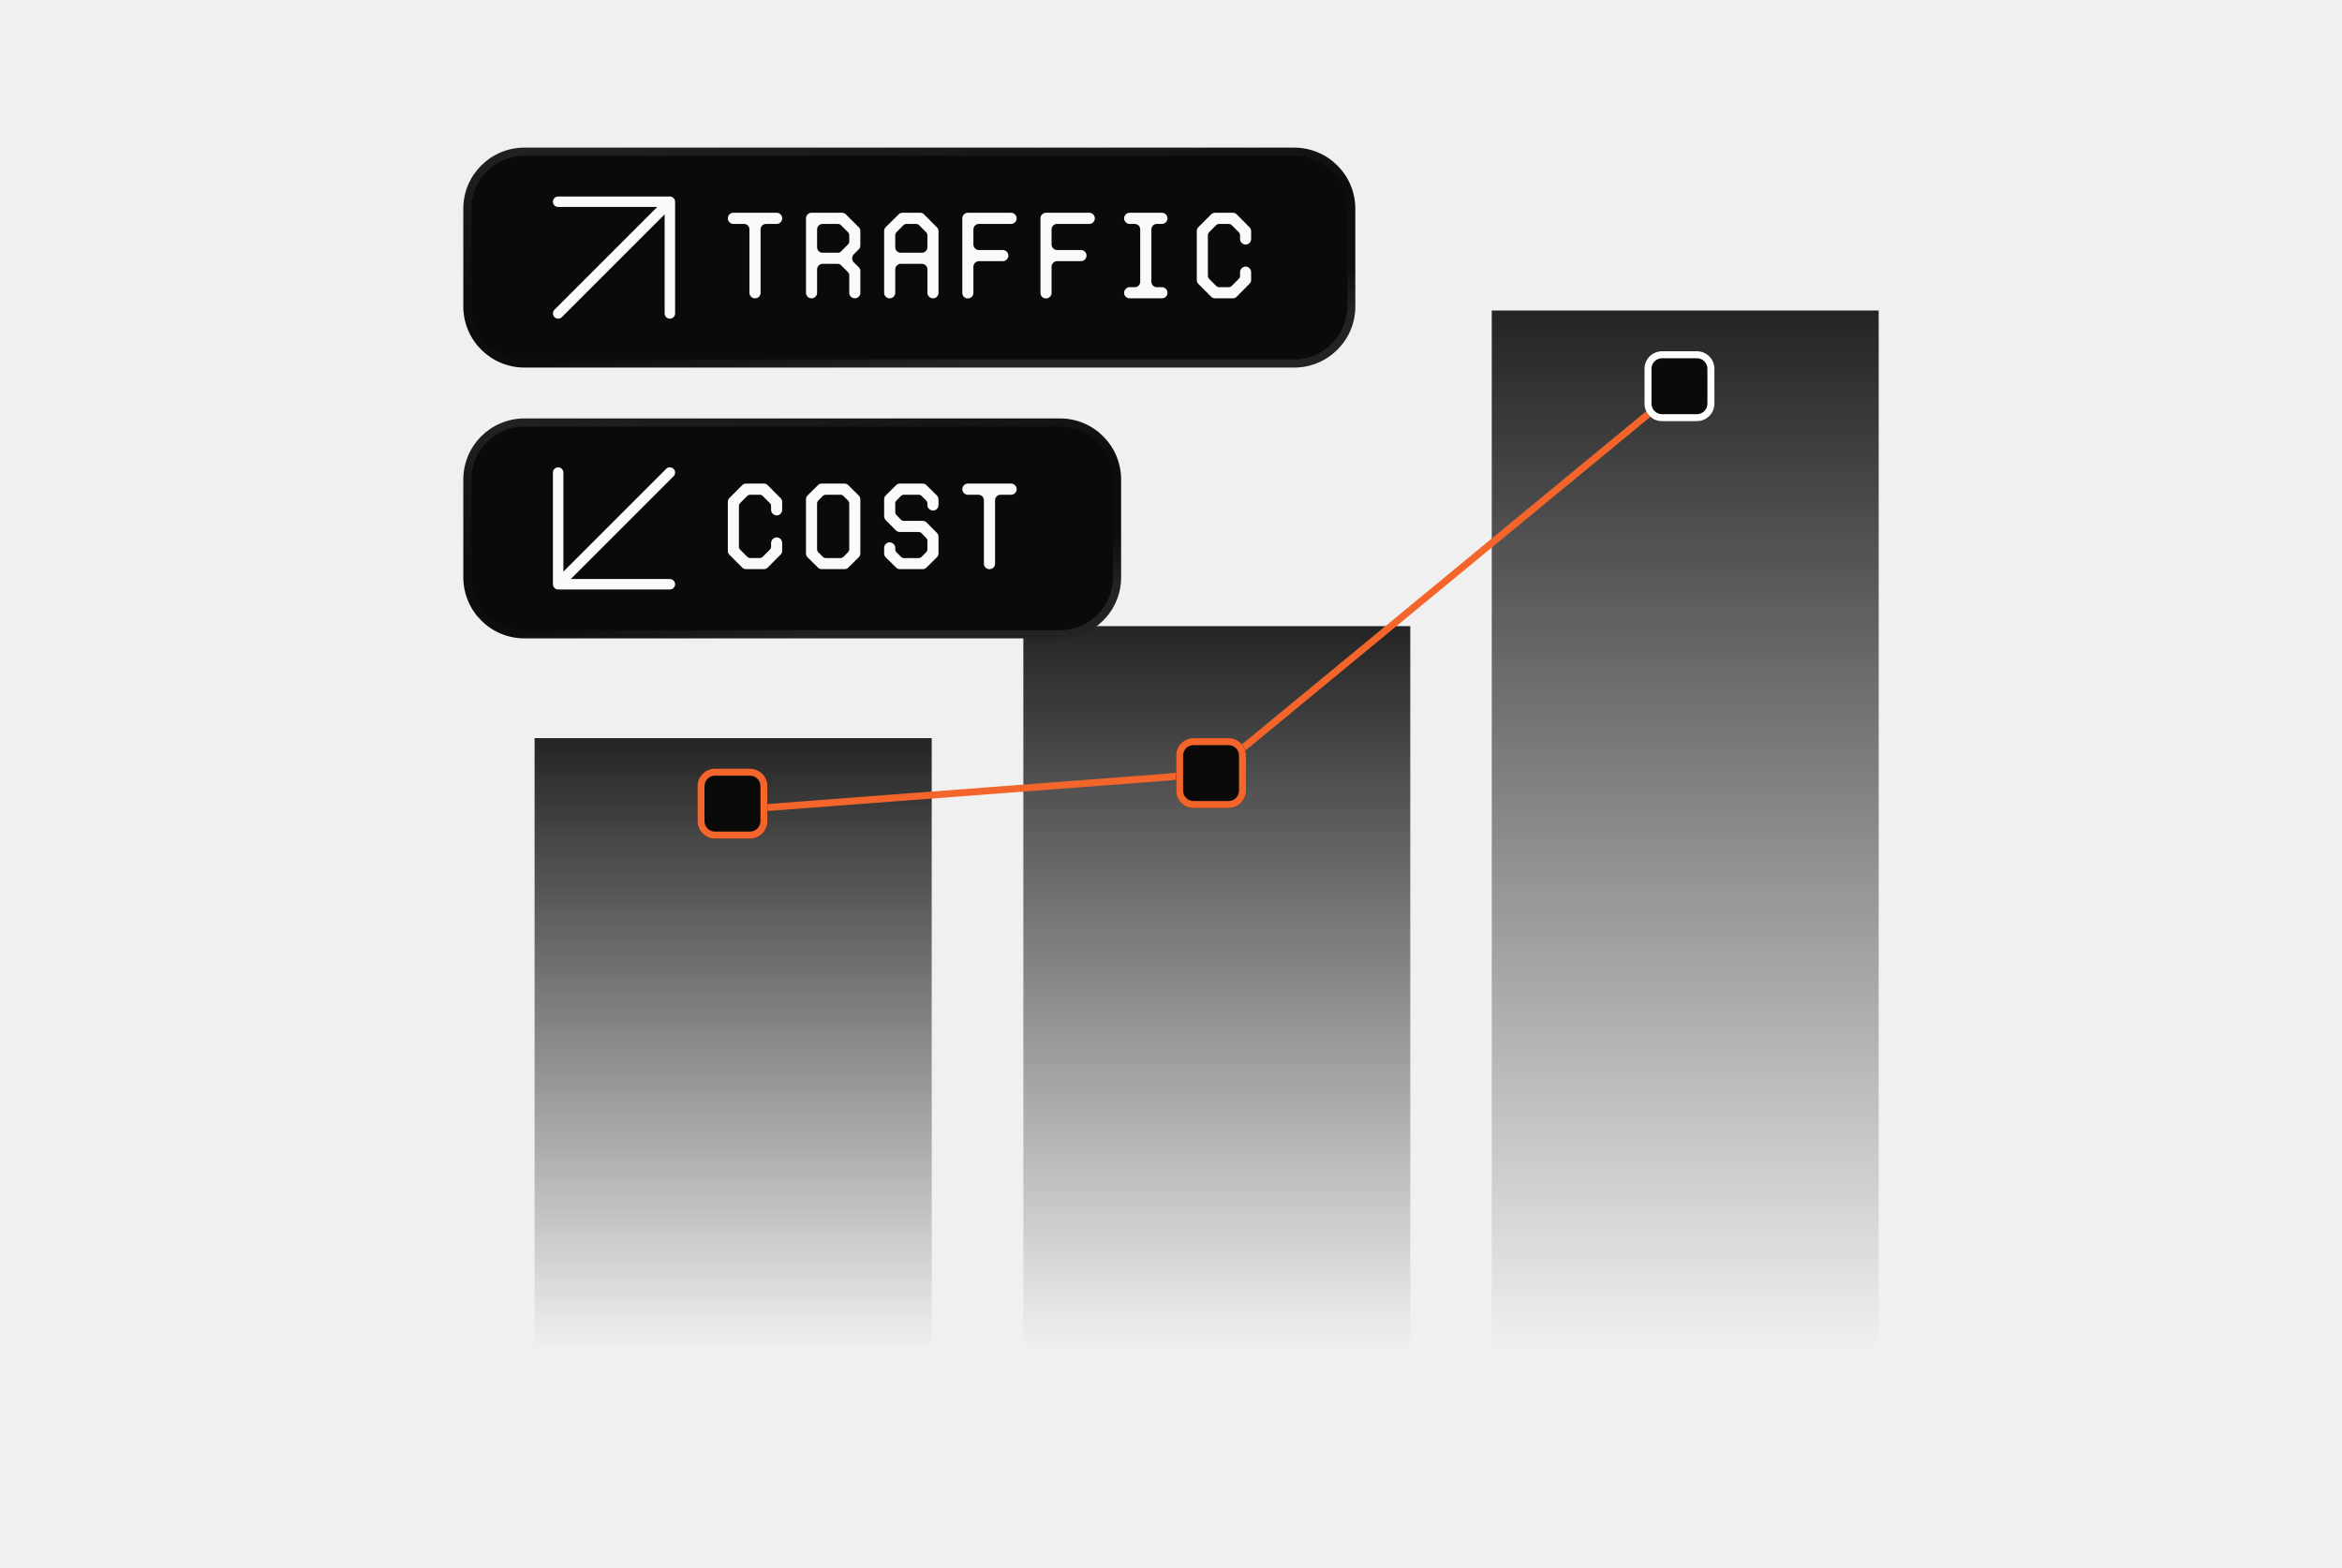
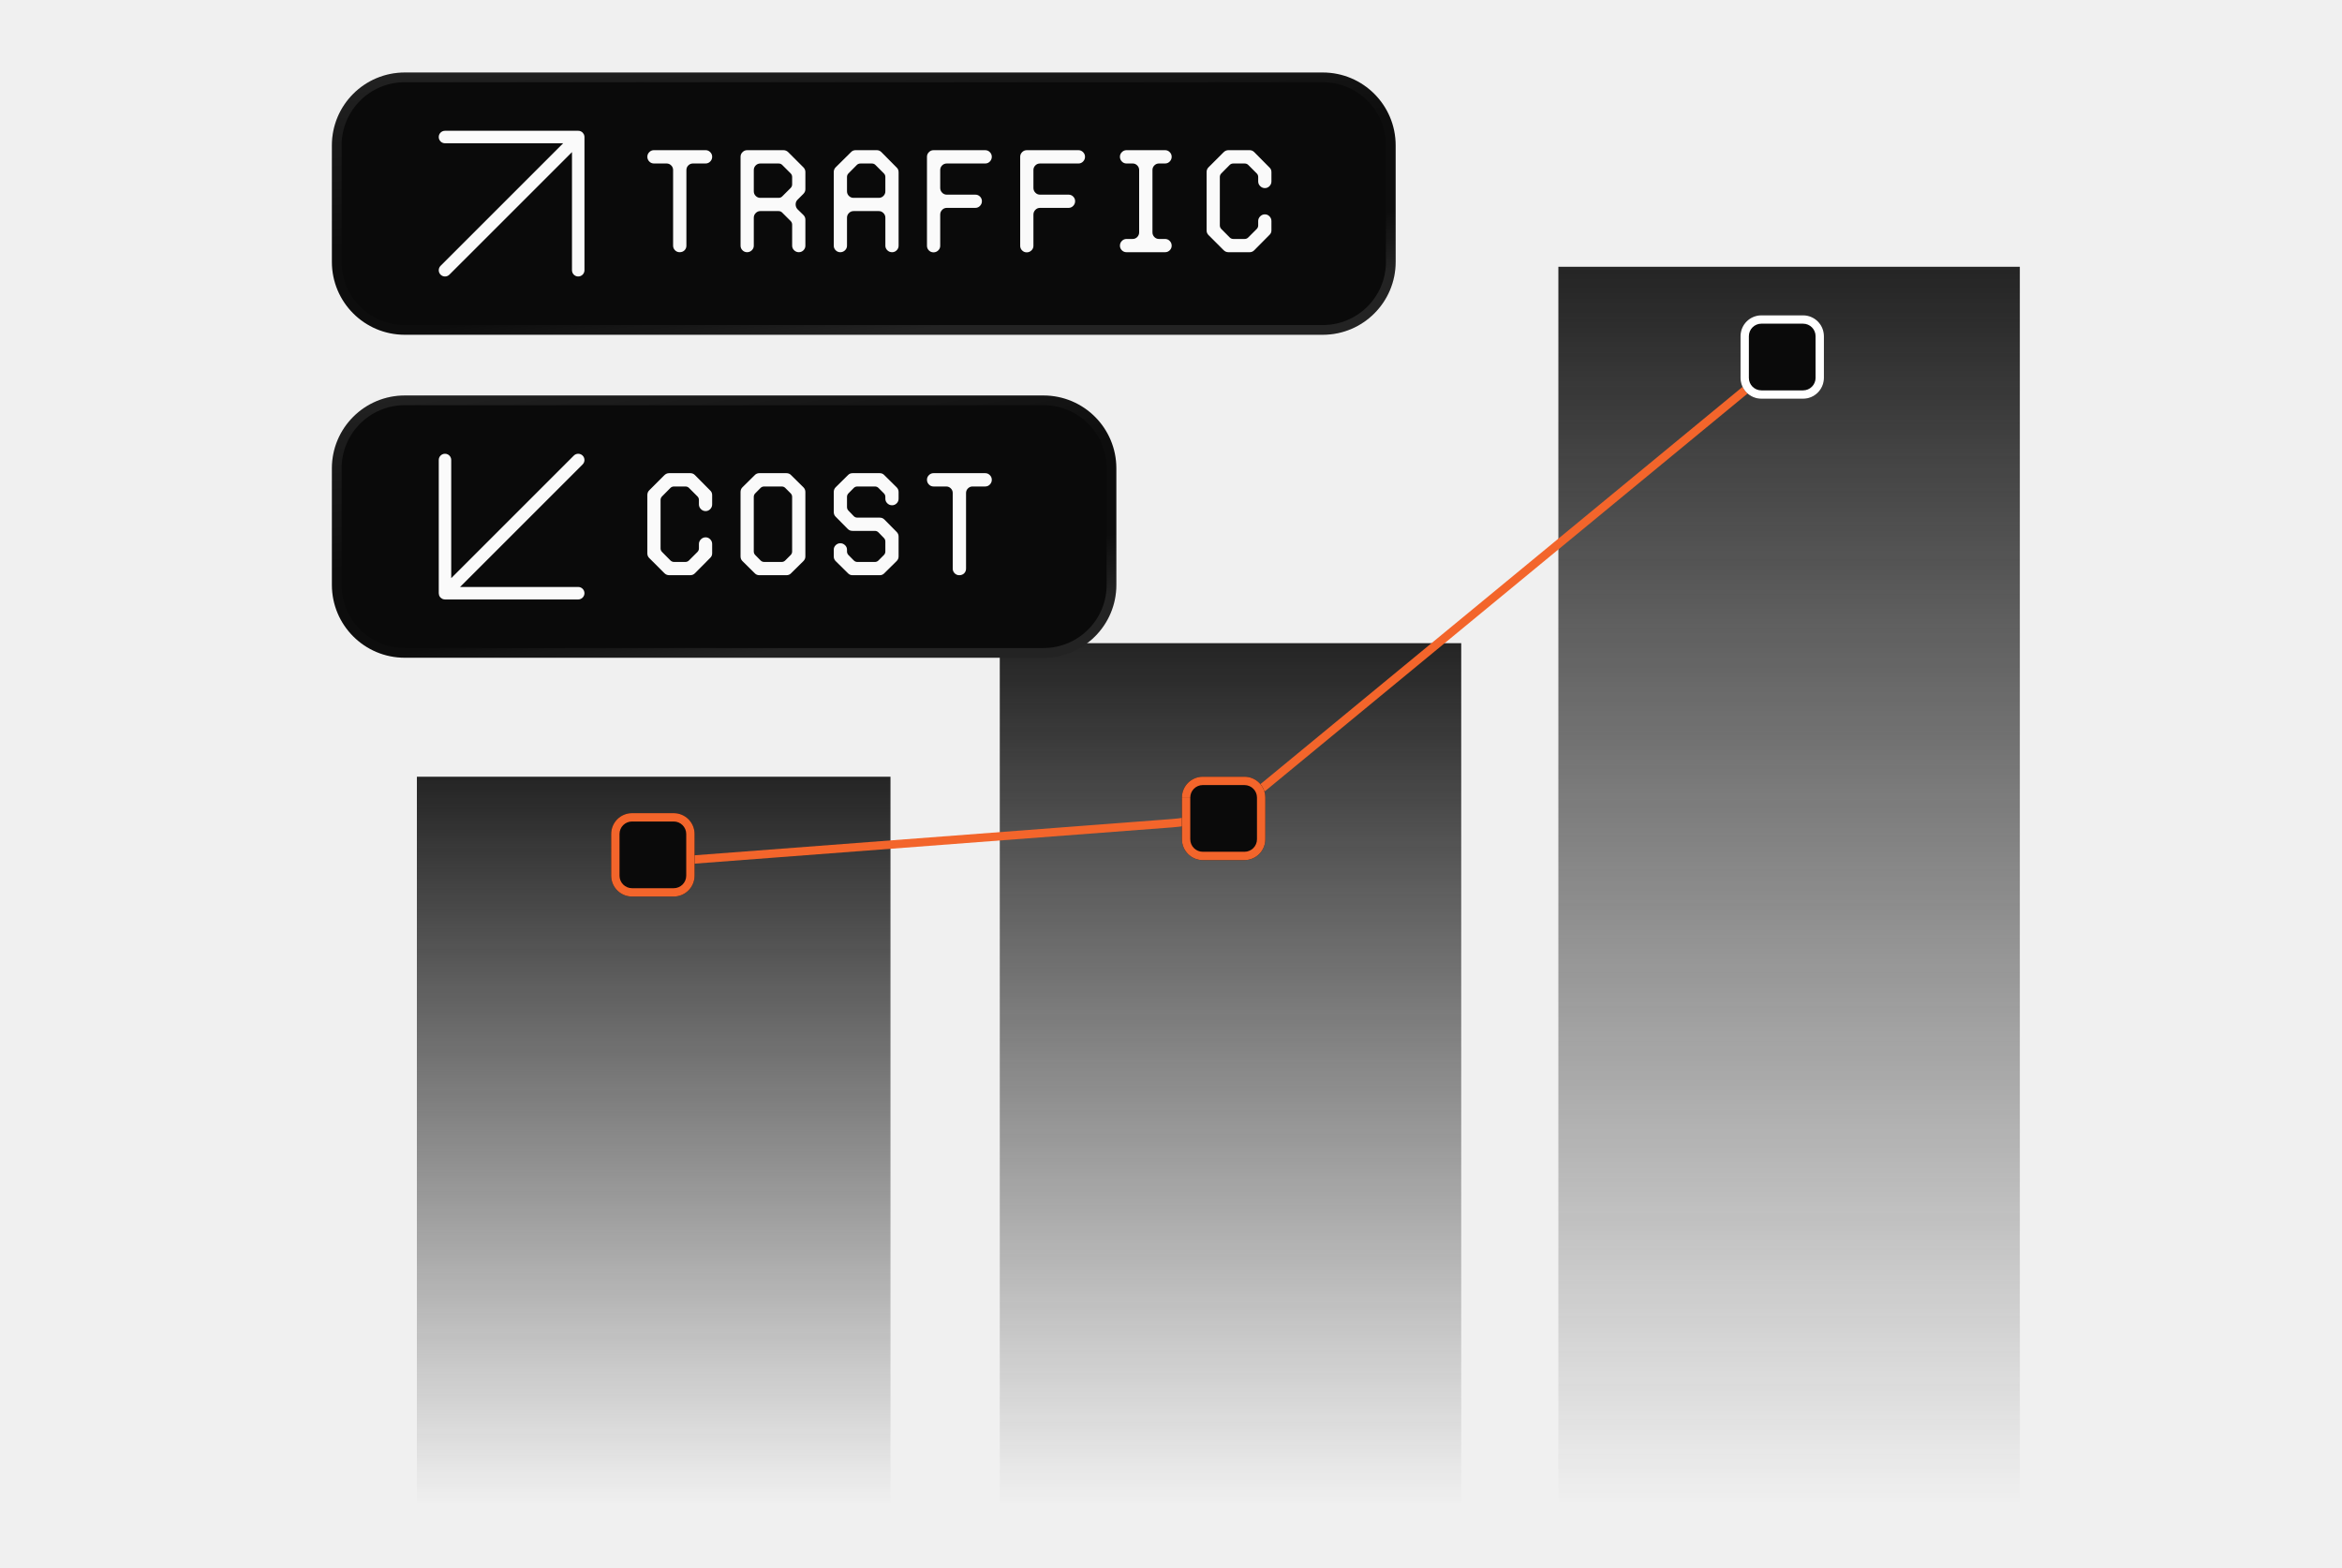
- <svg xmlns="http://www.w3.org/2000/svg" width="230" height="154" viewBox="0 0 230 154" fill="none">
+ <svg xmlns="http://www.w3.org/2000/svg" width="230" height="154" viewBox="18.17 8.53 192.86 129.13" fill="none">
  <g transform="translate(45.5 14.5)">
    <g>
      <g>
        <g>
          <g>
            <rect width="39" height="60" transform="translate(7 58)" fill="url(#paint0_linear_1616_203)" />
          </g>
          <g>
            <rect width="38" height="71" transform="translate(55 47)" fill="url(#paint1_linear_1616_203)" />
          </g>
          <g>
            <rect width="38" height="102" transform="translate(101 16)" fill="url(#paint2_linear_1616_203)" />
          </g>
          <path d="m27.667 64.981 41.496-3.152a13.73 13.73 0 0 0 7.694-3.096L119 24" stroke="#F3652B" stroke-width=".687" stroke-linejoin="round" />
          <g>
            <g>
              <mask id="path-4-inside-1_1616_203" fill="white">
                <path d="M23 62.717C23 61.769 23.768 61 24.717 61h3.433c.948 0 1.717.768 1.717 1.717v3.433c0 .948-.769 1.717-1.717 1.717h-3.433c-.948 0-1.717-.769-1.717-1.717z" />
              </mask>
              <path d="M23 62.717C23 61.769 23.768 61 24.717 61h3.433c.948 0 1.717.768 1.717 1.717v3.433c0 .948-.769 1.717-1.717 1.717h-3.433c-.948 0-1.717-.769-1.717-1.717z" fill="#0A0A0A" />
              <path d="M24.717 61v.687h3.433v-1.373h-3.433zm5.15 1.717h-.687v3.433h1.373v-3.433zm-1.717 5.15v-.687h-3.433v1.373h3.433zM23 66.15h.687v-3.433h-1.373v3.433zm1.717 1.717v-.687c-.569 0-1.03-.461-1.03-1.03h-1.373c0 1.327 1.076 2.403 2.403 2.403zm5.15-1.717h-.687c0 .569-.461 1.03-1.03 1.03v1.373c1.327 0 2.403-1.076 2.403-2.403zM28.15 61v.687c.569 0 1.03.461 1.03 1.03h1.373c0-1.327-1.076-2.403-2.403-2.403zm-3.433 0v-.687c-1.327 0-2.403 1.076-2.403 2.403h1.373c0-.569.461-1.03 1.03-1.03z" fill="#F3652B" mask="url(#path-4-inside-1_1616_203)" />
            </g>
          </g>
          <g>
            <g>
              <mask id="path-6-inside-2_1616_203" fill="white">
                <path d="M116 21.717c0-.948.769-1.717 1.717-1.717h3.433c.948 0 1.716.768 1.716 1.717v3.433c0 .948-.768 1.717-1.716 1.717h-3.433c-.948 0-1.717-.769-1.717-1.717z" />
              </mask>
              <path d="M116 21.717c0-.948.769-1.717 1.717-1.717h3.433c.948 0 1.716.768 1.716 1.717v3.433c0 .948-.768 1.717-1.716 1.717h-3.433c-.948 0-1.717-.769-1.717-1.717z" fill="#0A0A0A" />
              <path d="M117.717 20v.687h3.433v-1.373h-3.433zm5.149 1.717h-.686v3.433h1.373v-3.433zm-1.716 5.15v-.687h-3.433v1.373h3.433zM116 25.15h.687v-3.433h-1.374v3.433zm1.717 1.717v-.687c-.569 0-1.03-.461-1.03-1.03h-1.374c0 1.327 1.076 2.403 2.404 2.403zm5.149-1.717h-.686c0 .569-.461 1.03-1.03 1.03v1.373c1.327 0 2.403-1.076 2.403-2.403zM121.15 20v.687c.569 0 1.03.461 1.03 1.03h1.373c0-1.327-1.076-2.403-2.403-2.403zm-3.433 0v-.687c-1.328 0-2.404 1.076-2.404 2.403h1.374c0-.569.461-1.03 1.03-1.03z" fill="white" mask="url(#path-6-inside-2_1616_203)" />
            </g>
          </g>
          <g>
            <g>
              <mask id="path-8-inside-3_1616_203" fill="white">
                <path d="M70 59.717C70 58.769 70.769 58 71.717 58h3.433c.948 0 1.717.768 1.717 1.717v3.433c0 .948-.769 1.717-1.717 1.717h-3.433c-.948 0-1.717-.769-1.717-1.717z" />
              </mask>
              <path d="M70 59.717C70 58.769 70.769 58 71.717 58h3.433c.948 0 1.717.768 1.717 1.717v3.433c0 .948-.769 1.717-1.717 1.717h-3.433c-.948 0-1.717-.769-1.717-1.717z" fill="#0A0A0A" />
              <path d="M71.717 58v.687h3.433v-1.373h-3.433zm5.15 1.717h-.687v3.433h1.373v-3.433zm-1.717 5.15v-.687h-3.433v1.373h3.433zM70 63.15h.687v-3.433h-1.373v3.433zm1.717 1.717v-.687c-.569 0-1.03-.461-1.03-1.03h-1.373c0 1.327 1.076 2.403 2.403 2.403zm5.15-1.717h-.687c0 .569-.461 1.03-1.03 1.03v1.373c1.327 0 2.403-1.076 2.403-2.403zM75.15 58v.687c.569 0 1.03.461 1.03 1.03h1.373c0-1.327-1.076-2.403-2.403-2.403zm-3.433 0v-.687c-1.327 0-2.403 1.076-2.403 2.403h1.373c0-.569.461-1.03 1.03-1.03z" fill="#F3652B" mask="url(#path-8-inside-3_1616_203)" />
            </g>
          </g>
        </g>
        <g>
          <mask id="path-10-inside-4_1616_203" fill="white">
            <path d="M0 32.6c0-3.314 2.686-6 6-6h52.6c3.314 0 6 2.686 6 6v9.6c0 3.314-2.686 6-6 6H6c-3.314 0-6-2.686-6-6z" />
          </mask>
          <path d="M0 32.6c0-3.314 2.686-6 6-6h52.6c3.314 0 6 2.686 6 6v9.6c0 3.314-2.686 6-6 6H6c-3.314 0-6-2.686-6-6z" fill="#0A0A0A" />
          <path d="M6 26.6v.8h52.6v-1.6H6zm58.6 6h-.8v9.6h1.6v-9.6zm-6 15.6v-.8H6V49h52.6zM0 42.2h.8v-9.6H-.8v9.6zm6 6v-.8c-2.872 0-5.2-2.328-5.2-5.2H-.8C-.8 45.956 2.244 49 6 49zm58.6-6h-.8c0 2.872-2.328 5.2-5.2 5.2V49c3.756 0 6.8-3.045 6.8-6.8zm-6-15.6v.8c2.872 0 5.2 2.328 5.2 5.2h1.6c0-3.756-3.045-6.8-6.8-6.8zM6 26.6v-.8c-3.756 0-6.8 3.044-6.8 6.8H.8c0-2.872 2.328-5.2 5.2-5.2z" fill="url(#paint3_linear_1616_203)" fill-opacity=".1" mask="url(#path-10-inside-4_1616_203)" />
          <g>
            <path fill-rule="evenodd" clip-rule="evenodd" d="M19.922 31.551a.513.513 0 0 1 .727 0 .513.513 0 0 1 0 .726L10.555 42.371h9.729c.284 0 .515.23.515.513a.515.515 0 0 1-.515.515H9.314a.5.5 0 0 1-.1-.011.6.6 0 0 1-.062-.017c-.011-.004-.023-.007-.034-.011-.015-.007-.03-.015-.045-.023a.52.52 0 0 1-.122-.088.53.53 0 0 1-.096-.135c-.005-.01-.011-.021-.015-.032-.007-.016-.011-.033-.016-.049a.53.53 0 0 1-.023-.148V31.914a.514.514 0 0 1 .514-.514.513.513 0 0 1 .513.514v9.73z" fill="#FAFAFA" />
          </g>
          <path d="M27.067 35.207v3.984q0 .176.123.299l.691.697q.123.123.305.123h.92q.176 0 .299-.123l.697-.697q.123-.123.123-.299v-.357q0-.223.164-.387.164-.164.387-.164.223 0 .381.164t.158.387v.768q0 .228-.17.381l-1.248 1.26q-.158.158-.381.158h-1.74q-.229 0-.399-.17l-1.248-1.248q-.152-.152-.152-.381v-4.799q0-.234.152-.387l1.248-1.248q.17-.17.399-.17h1.74q.223 0 .381.158l1.248 1.26q.17.152.17.387v.768q0 .223-.158.387-.158.164-.381.164t-.387-.164-.164-.387v-.363q0-.176-.123-.299l-.697-.697q-.117-.117-.299-.117h-.92q-.187 0-.305.117l-.691.697q-.123.123-.123.299m10.758-2.039 1.008.996q.158.158.158.387v5.303q0 .223-.158.381l-1.008.996q-.152.17-.393.17h-2.232q-.234 0-.387-.17l-1.008-.996q-.152-.152-.152-.381v-5.303q0-.234.152-.387l1.008-.996q.152-.17.387-.17h2.232q.24 0 .393.17m-.492 7.019.445-.445q.123-.123.123-.299v-4.488q0-.176-.123-.299l-.445-.445q-.117-.117-.299-.117h-1.424q-.188 0-.305.117l-.44.445q-.123.123-.123.299v4.488q0 .176.123.299l.44.445q.123.123.305.123h1.424q.176 0 .299-.123m8.244-5.086v-.146q0-.176-.123-.299l-.445-.445q-.117-.117-.299-.117h-1.424q-.188 0-.305.117l-.439.445q-.123.123-.123.299v.832q0 .176.123.299l.439.457q.117.117.305.117h1.834q.223 0 .381.158l1.008 1.02q.158.158.158.381v1.635q0 .223-.158.381l-1.008.996q-.152.17-.381.17H42.876q-.234 0-.387-.17l-1.008-.996q-.152-.152-.152-.381v-.551q0-.223.158-.375.158-.158.381-.158.228 0 .387.158.164.152.164.375v.141q0 .176.123.299l.439.445q.123.123.305.123H44.71q.176 0 .299-.123l.445-.445q.123-.123.123-.299v-.814q0-.176-.123-.299l-.445-.457q-.123-.123-.299-.123h-1.834q-.234 0-.387-.152l-1.008-1.02q-.152-.152-.152-.387v-1.641q0-.234.152-.387l1.008-.996q.152-.17.387-.17h2.244q.229 0 .381.17l1.008.996q.158.158.158.387v.551q0 .223-.158.381t-.381.158-.387-.158-.164-.381m6.645-.469v6.229q0 .229-.158.387-.158.152-.399.152-.223 0-.381-.158t-.158-.381v-6.229q0-.223-.158-.381-.158-.158-.381-.158h-1.043q-.223 0-.381-.164t-.158-.387.158-.381q.158-.164.381-.164h4.26q.223 0 .381.164.158.158.158.381 0 .223-.158.387t-.381.164h-1.043q-.223 0-.381.158t-.158.381" fill="#FAFAFA" />
        </g>
        <g>
          <mask id="path-14-inside-5_1616_203" fill="white">
            <path d="M0 6c0-3.314 2.686-6 6-6h75.6c3.314 0 6 2.686 6 6v9.6c0 3.314-2.686 6-6 6H6c-3.314 0-6-2.686-6-6z" />
          </mask>
          <path d="M0 6c0-3.314 2.686-6 6-6h75.6c3.314 0 6 2.686 6 6v9.6c0 3.314-2.686 6-6 6H6c-3.314 0-6-2.686-6-6z" fill="#0A0A0A" />
          <path d="M6 0v.8h75.6V-.8H6zm81.6 6h-.8v9.6h1.6V6zm-6 15.6v-.8H6v1.6h75.6zM0 15.6h.8V6H-.8v9.6zm6 6v-.8c-2.872 0-5.2-2.328-5.2-5.2H-.8c0 3.756 3.045 6.8 6.8 6.8zm81.6-6h-.8c0 2.872-2.328 5.2-5.2 5.2v1.6c3.756 0 6.8-3.045 6.8-6.8zM81.6 0v.8c2.872 0 5.2 2.328 5.2 5.2h1.6c0-3.756-3.045-6.8-6.8-6.8zM6 0v-.8C2.244-.8-.8 2.244-.8 6H.8C.8 3.128 3.128.8 6 .8z" fill="url(#paint4_linear_1616_203)" fill-opacity=".1" mask="url(#path-14-inside-5_1616_203)" />
          <g>
            <path fill-rule="evenodd" clip-rule="evenodd" d="M20.285 4.8a.5.5 0 0 1 .101.009c.016.004.032.009.047.014.016.005.033.009.049.016.011.004.021.01.032.015a.53.53 0 0 1 .136.096.52.52 0 0 1 .088.122c.008.015.016.03.023.045.004.011.007.023.011.034a.5.5 0 0 1 .028.162v10.971a.515.515 0 0 1-.515.515c-.284 0-.513-.231-.513-.515V6.555L9.677 16.649a.513.513 0 0 1-.726 0 .513.513 0 0 1 0-.727L19.045 5.828H9.314A.513.513 0 0 1 8.8 5.314.514.514 0 0 1 9.314 4.8z" fill="#FAFAFA" />
          </g>
          <path d="M29.194 8.032v6.229q0 .229-.158.387-.158.152-.398.152-.223 0-.381-.158-.158-.158-.158-.381V8.032q0-.223-.158-.381-.158-.158-.381-.158h-1.043q-.223 0-.381-.164-.158-.164-.158-.387 0-.223.158-.381.158-.164.381-.164h4.26q.223 0 .381.164.158.158.158.381 0 .223-.158.387-.158.164-.381.164h-1.043q-.223 0-.381.158-.158.158-.158.381m7.588 3.381h-1.5q-.223 0-.381.164-.158.158-.158.381v2.303q0 .223-.164.381t-.387.158q-.223 0-.381-.158-.158-.158-.158-.381V6.943q0-.223.158-.381.158-.164.381-.164h3q.223 0 .393.17l1.248 1.248q.158.158.158.387v1.412q0 .217-.17.387l-.48.48q-.152.152-.152.381t.152.398l.492.48q.158.158.158.381v2.139q0 .223-.158.381t-.381.158-.387-.158-.164-.381v-1.728q0-.176-.123-.299l-.697-.697q-.123-.123-.299-.123m.299-1.207.697-.697q.123-.123.123-.299v-.604q0-.176-.123-.299l-.697-.697q-.117-.117-.299-.117h-1.5q-.223 0-.381.158t-.158.381v1.752q0 .223.158.381.158.158.381.158h1.5q.182 0 .299-.117m9.586-2.004v6.059q0 .223-.158.381t-.381.158-.387-.158-.164-.381v-2.303q0-.223-.158-.381-.158-.164-.381-.164H42.958q-.223 0-.381.164-.158.158-.158.381v2.303q0 .223-.164.381t-.387.158-.381-.158-.158-.381V8.202q0-.234.152-.387l1.26-1.248q.152-.17.387-.17h1.74q.223 0 .381.158l1.248 1.26q.17.152.17.387m-1.09 1.582V8.607q0-.176-.123-.299l-.697-.697q-.117-.117-.299-.117h-.92q-.188 0-.305.117l-.691.697q-.123.123-.123.299v1.178q0 .223.158.381t.381.158h2.08q.223 0 .381-.158.158-.158.158-.381m4.518 1.922v2.566q0 .223-.164.381t-.387.158q-.223 0-.381-.158t-.158-.381V6.943q0-.223.158-.381.158-.164.381-.164h4.26q.223 0 .381.164.158.158.158.381 0 .223-.158.387t-.381.164h-3.17q-.223 0-.381.158-.158.158-.158.381V9.509q0 .223.158.387t.381.164h2.356q.223 0 .381.158.158.158.158.381t-.158.387q-.158.164-.381.164h-2.356q-.223 0-.381.164-.158.164-.158.393m7.676 0v2.566q0 .223-.164.381t-.387.158q-.223 0-.381-.158t-.158-.381V6.943q0-.223.158-.381.158-.164.381-.164h4.26q.223 0 .381.164.158.158.158.381 0 .223-.158.387t-.381.164h-3.17q-.223 0-.381.158t-.158.381V9.509q0 .223.158.387t.381.164h2.355q.223 0 .381.158.158.158.158.381t-.158.387q-.158.164-.381.164h-2.355q-.223 0-.381.164t-.158.393M68.616 14.8h-3.182q-.223 0-.381-.158t-.158-.381.158-.387.381-.164h.504q.223 0 .381-.158.158-.164.158-.387V8.032q0-.223-.158-.381t-.381-.158h-.504q-.223 0-.381-.164t-.158-.387.158-.381q.158-.164.381-.164h3.182q.223 0 .381.164.158.158.158.381 0 .223-.158.387t-.381.164h-.504q-.223 0-.381.158-.158.158-.158.381v5.133q0 .223.158.387.158.158.381.158h.504q.223 0 .381.164.158.164.158.387 0 .223-.158.381t-.381.158m4.506-6.193v3.984q0 .176.123.299l.691.697q.123.123.305.123h.92q.176 0 .299-.123l.697-.697q.123-.123.123-.299v-.357q0-.223.164-.387t.387-.164q.223 0 .381.164t.158.387v.768q0 .229-.17.381l-1.248 1.26q-.158.158-.381.158h-1.74q-.229 0-.399-.17l-1.248-1.248q-.152-.152-.152-.381V8.202q0-.234.152-.387l1.248-1.248q.17-.17.399-.17h1.74q.223 0 .381.158l1.248 1.26q.17.152.17.387V8.97q0 .223-.158.387-.158.164-.381.164t-.387-.164q-.164-.164-.164-.387v-.363q0-.176-.123-.299l-.697-.697q-.117-.117-.299-.117h-.92q-.188 0-.305.117l-.691.697q-.123.123-.123.299" fill="#FAFAFA" />
        </g>
      </g>
    </g>
  </g>
  <defs>
    <linearGradient id="paint0_linear_1616_203" x1="19.5" y1="0" x2="19.5" y2="60" gradientUnits="userSpaceOnUse">
      <stop stop-color="#242424" />
      <stop offset="1" stop-color="#242424" stop-opacity="0" />
    </linearGradient>
    <linearGradient id="paint1_linear_1616_203" x1="19" y1="0" x2="19" y2="71" gradientUnits="userSpaceOnUse">
      <stop stop-color="#242424" />
      <stop offset="1" stop-color="#242424" stop-opacity="0" />
    </linearGradient>
    <linearGradient id="paint2_linear_1616_203" x1="19" y1="0" x2="19" y2="102" gradientUnits="userSpaceOnUse">
      <stop stop-color="#242424" />
      <stop offset="1" stop-color="#242424" stop-opacity="0" />
    </linearGradient>
    <linearGradient id="paint3_linear_1616_203" x1="0" y1="26.6" x2="4.391" y2="52.866" gradientUnits="userSpaceOnUse">
      <stop stop-color="white" />
      <stop offset=".548" stop-color="white" stop-opacity=".1" />
      <stop offset=".817" stop-color="white" stop-opacity=".1" />
      <stop offset="1" stop-color="white" />
    </linearGradient>
    <linearGradient id="paint4_linear_1616_203" x1="0" y1="0" x2="3.279" y2="26.596" gradientUnits="userSpaceOnUse">
      <stop stop-color="white" />
      <stop offset=".548" stop-color="white" stop-opacity=".1" />
      <stop offset=".817" stop-color="white" stop-opacity=".1" />
      <stop offset="1" stop-color="white" />
    </linearGradient>
  </defs>
</svg>
